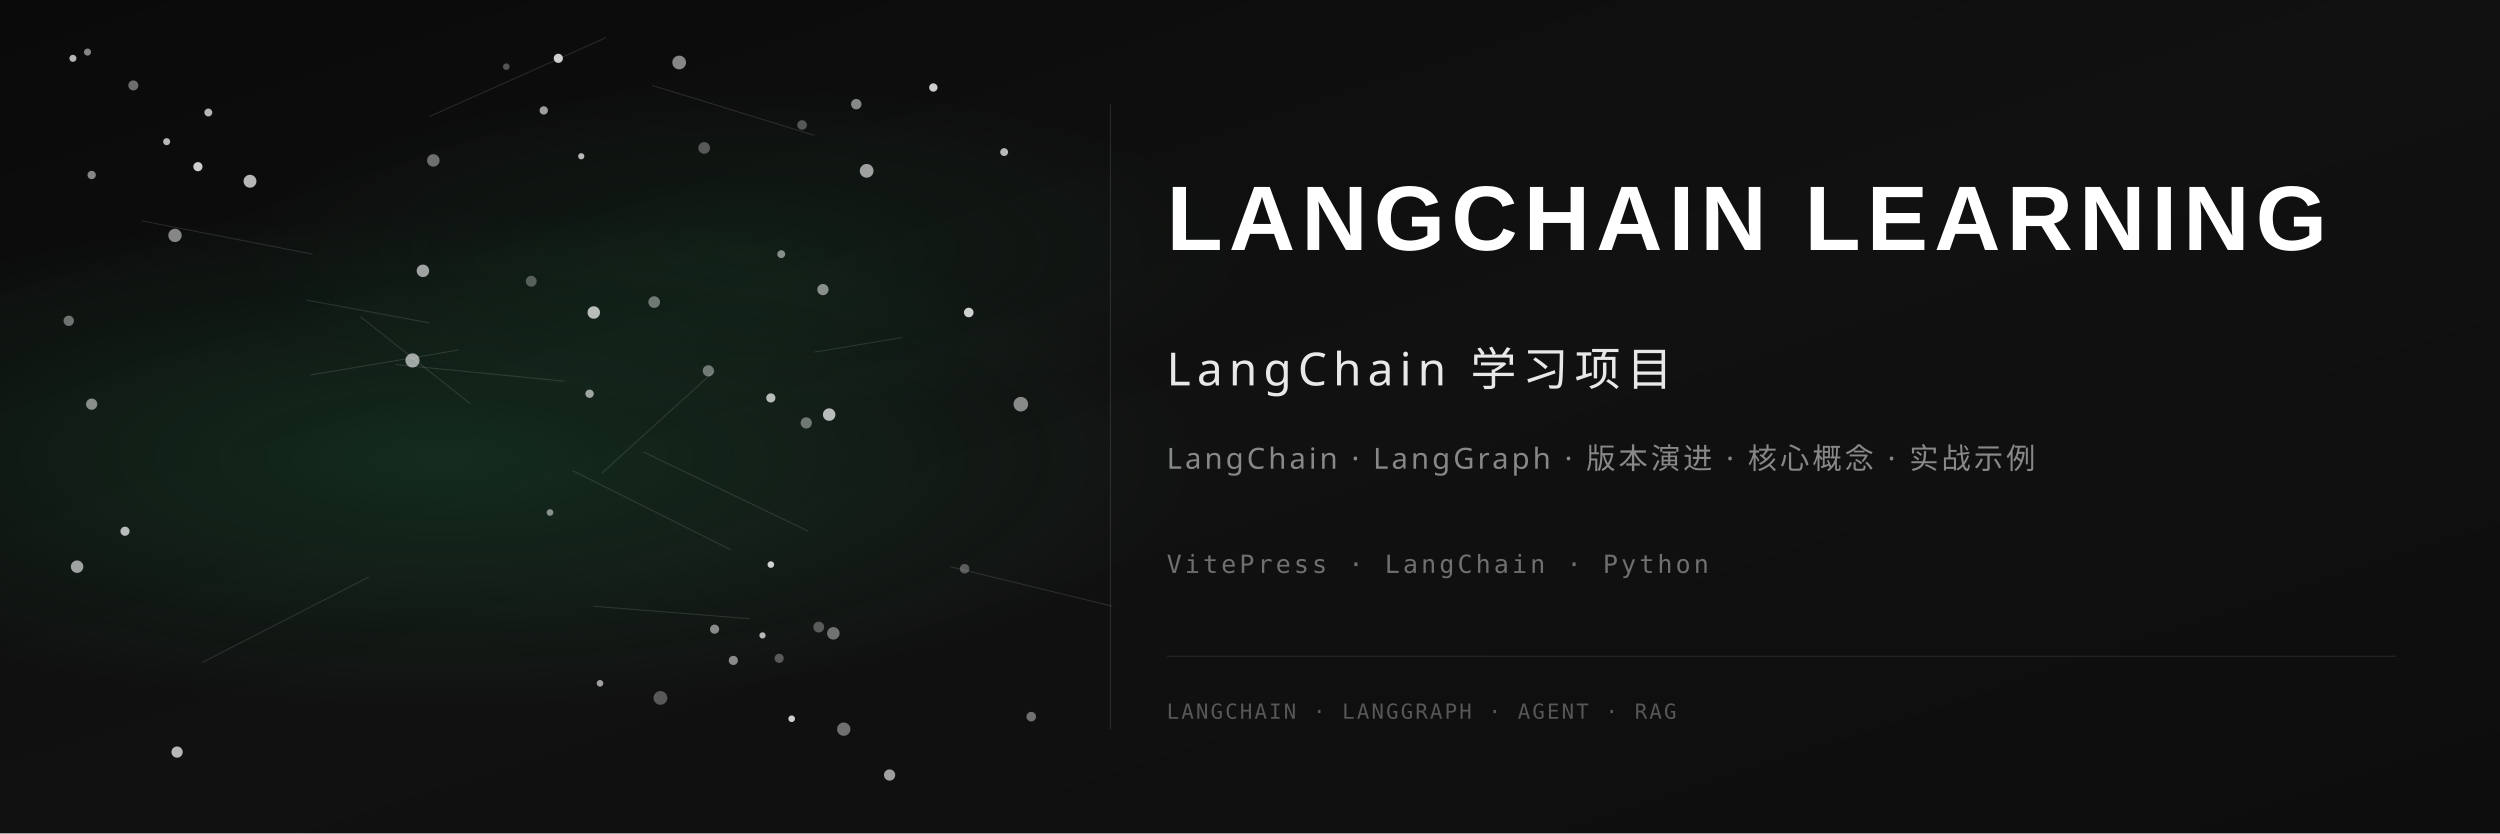
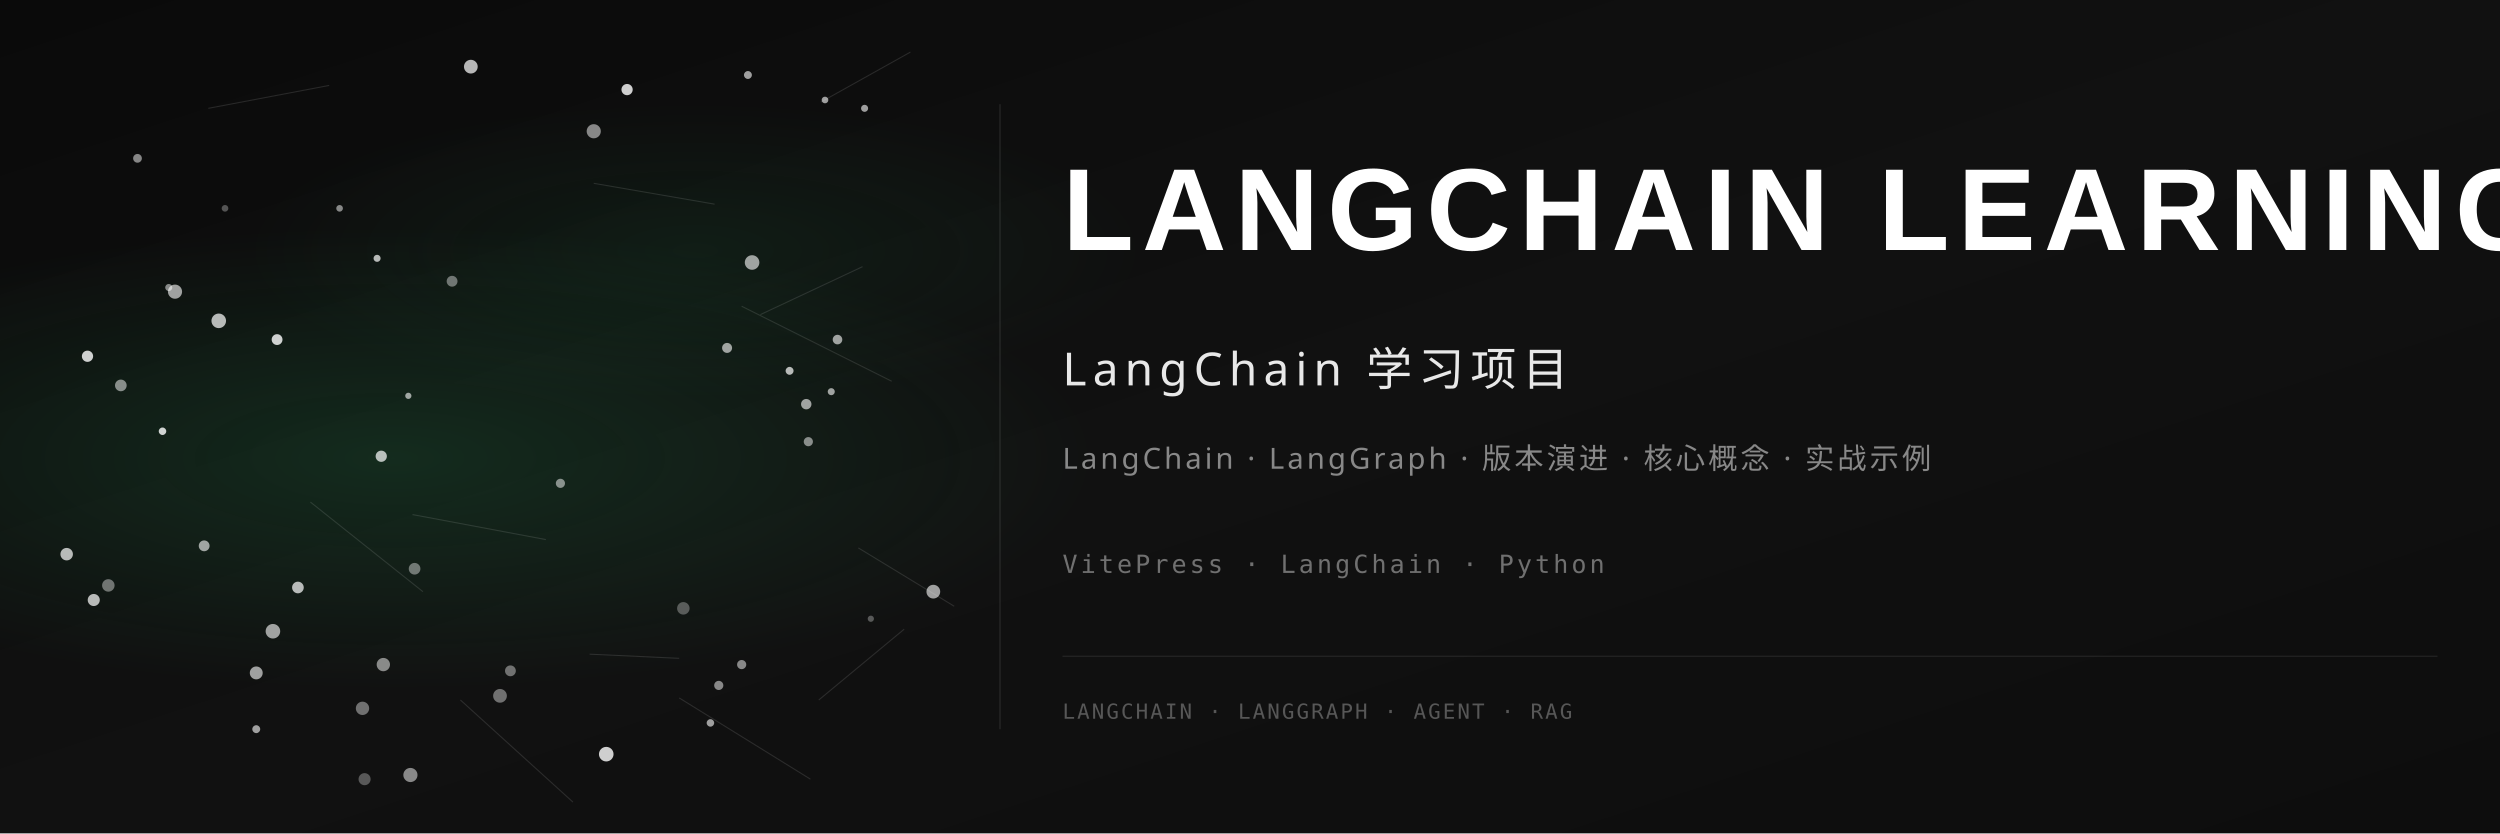
<svg xmlns="http://www.w3.org/2000/svg" viewBox="0 0 1200 400" width="1200" height="400">
  <defs>
    <linearGradient id="bg" x1="0%" y1="0%" x2="100%" y2="100%">
      <stop offset="0%" style="stop-color:#0a0a0a" />
      <stop offset="50%" style="stop-color:#111111" />
      <stop offset="100%" style="stop-color:#0d0d0d" />
    </linearGradient>
-     <radialGradient id="glow1" cx="18%" cy="55%" r="30%">
+     <radialGradient id="glow1" cx="16%" cy="55%" r="28%">
      <stop offset="0%" style="stop-color:#2ECC71;stop-opacity:0.15" />
      <stop offset="100%" style="stop-color:#2ECC71;stop-opacity:0" />
    </radialGradient>
-     <radialGradient id="glow2" cx="30%" cy="30%" r="20%">
+     <radialGradient id="glow2" cx="28%" cy="30%" r="18%">
      <stop offset="0%" style="stop-color:#2ECC71;stop-opacity:0.08" />
      <stop offset="100%" style="stop-color:#2ECC71;stop-opacity:0" />
    </radialGradient>
  </defs>
  <rect width="1200" height="400" fill="url(#bg)" />
  <rect width="1200" height="400" fill="url(#glow1)" />
  <rect width="1200" height="400" fill="url(#glow2)" />
-   <circle cx="387" cy="203" r="2.7" fill="white" opacity="0.4" />
-   <circle cx="405" cy="350" r="3.2" fill="white" opacity="0.4" />
-   <circle cx="285" cy="150" r="3.0" fill="white" opacity="0.7" />
-   <circle cx="352" cy="317" r="2.2" fill="white" opacity="0.5" />
-   <circle cx="64" cy="41" r="2.4" fill="white" opacity="0.4" />
-   <circle cx="264" cy="246" r="1.6" fill="white" opacity="0.5" />
-   <circle cx="411" cy="50" r="2.5" fill="white" opacity="0.5" />
-   <circle cx="268" cy="28" r="2.2" fill="white" opacity="0.8" />
-   <circle cx="370" cy="191" r="2.2" fill="white" opacity="0.7" />
-   <circle cx="398" cy="199" r="3.0" fill="white" opacity="0.7" />
-   <circle cx="80" cy="68" r="1.7" fill="white" opacity="0.7" />
-   <circle cx="448" cy="42" r="2.0" fill="white" opacity="0.8" />
-   <circle cx="60" cy="255" r="2.2" fill="white" opacity="0.7" />
-   <circle cx="261" cy="53" r="2.0" fill="white" opacity="0.6" />
-   <circle cx="85" cy="361" r="2.7" fill="white" opacity="0.7" />
-   <circle cx="465" cy="150" r="2.3" fill="white" opacity="0.8" />
-   <circle cx="416" cy="82" r="3.3" fill="white" opacity="0.6" />
-   <circle cx="374" cy="316" r="2.2" fill="white" opacity="0.3" />
-   <circle cx="95" cy="80" r="2.2" fill="white" opacity="0.8" />
-   <circle cx="482" cy="73" r="1.9" fill="white" opacity="0.7" />
-   <circle cx="35" cy="28" r="1.7" fill="white" opacity="0.7" />
-   <circle cx="340" cy="178" r="2.7" fill="white" opacity="0.4" />
-   <circle cx="375" cy="122" r="1.9" fill="white" opacity="0.5" />
-   <circle cx="120" cy="87" r="3.1" fill="white" opacity="0.7" />
-   <circle cx="343" cy="302" r="2.2" fill="white" opacity="0.5" />
-   <circle cx="370" cy="271" r="1.6" fill="white" opacity="0.8" />
-   <circle cx="385" cy="60" r="2.3" fill="white" opacity="0.3" />
-   <circle cx="400" cy="304" r="3.0" fill="white" opacity="0.4" />
-   <circle cx="42" cy="25" r="1.7" fill="white" opacity="0.5" />
-   <circle cx="84" cy="113" r="3.2" fill="white" opacity="0.5" />
-   <circle cx="283" cy="189" r="2.0" fill="white" opacity="0.6" />
-   <circle cx="317" cy="335" r="3.3" fill="white" opacity="0.3" />
-   <circle cx="490" cy="194" r="3.5" fill="white" opacity="0.5" />
-   <circle cx="37" cy="272" r="3.0" fill="white" opacity="0.6" />
-   <circle cx="198" cy="173" r="3.4" fill="white" opacity="0.6" />
-   <circle cx="44" cy="84" r="2.0" fill="white" opacity="0.5" />
-   <circle cx="243" cy="32" r="1.6" fill="white" opacity="0.3" />
-   <circle cx="279" cy="75" r="1.5" fill="white" opacity="0.7" />
-   <circle cx="44" cy="194" r="2.7" fill="white" opacity="0.5" />
-   <circle cx="395" cy="139" r="2.7" fill="white" opacity="0.5" />
-   <circle cx="366" cy="305" r="1.5" fill="white" opacity="0.7" />
-   <circle cx="255" cy="135" r="2.6" fill="white" opacity="0.3" />
-   <circle cx="314" cy="145" r="2.8" fill="white" opacity="0.4" />
-   <circle cx="380" cy="345" r="1.6" fill="white" opacity="0.8" />
-   <circle cx="393" cy="301" r="2.6" fill="white" opacity="0.3" />
-   <circle cx="427" cy="372" r="2.7" fill="white" opacity="0.6" />
-   <circle cx="326" cy="30" r="3.3" fill="white" opacity="0.5" />
-   <circle cx="33" cy="154" r="2.5" fill="white" opacity="0.4" />
-   <circle cx="495" cy="344" r="2.3" fill="white" opacity="0.4" />
-   <circle cx="288" cy="328" r="1.6" fill="white" opacity="0.6" />
-   <circle cx="208" cy="77" r="3.0" fill="white" opacity="0.4" />
-   <circle cx="463" cy="273" r="2.3" fill="white" opacity="0.3" />
-   <circle cx="100" cy="54" r="1.9" fill="white" opacity="0.7" />
-   <circle cx="338" cy="71" r="2.8" fill="white" opacity="0.3" />
-   <circle cx="203" cy="130" r="3.0" fill="white" opacity="0.6" />
-   <line x1="289" y1="227" x2="343" y2="178" stroke="white" stroke-width="0.5" opacity="0.12" />
-   <line x1="309" y1="217" x2="388" y2="255" stroke="white" stroke-width="0.5" opacity="0.12" />
-   <line x1="285" y1="291" x2="360" y2="297" stroke="white" stroke-width="0.5" opacity="0.12" />
-   <line x1="391" y1="169" x2="433" y2="162" stroke="white" stroke-width="0.5" opacity="0.12" />
-   <line x1="190" y1="175" x2="271" y2="183" stroke="white" stroke-width="0.5" opacity="0.12" />
-   <line x1="173" y1="152" x2="226" y2="194" stroke="white" stroke-width="0.5" opacity="0.12" />
-   <line x1="206" y1="56" x2="291" y2="18" stroke="white" stroke-width="0.5" opacity="0.12" />
-   <line x1="147" y1="144" x2="206" y2="155" stroke="white" stroke-width="0.5" opacity="0.12" />
-   <line x1="97" y1="318" x2="177" y2="277" stroke="white" stroke-width="0.5" opacity="0.12" />
-   <line x1="149" y1="180" x2="220" y2="168" stroke="white" stroke-width="0.5" opacity="0.12" />
-   <line x1="456" y1="272" x2="534" y2="291" stroke="white" stroke-width="0.5" opacity="0.12" />
-   <line x1="313" y1="41" x2="391" y2="65" stroke="white" stroke-width="0.5" opacity="0.12" />
-   <line x1="275" y1="226" x2="351" y2="264" stroke="white" stroke-width="0.5" opacity="0.12" />
-   <line x1="68" y1="106" x2="150" y2="122" stroke="white" stroke-width="0.5" opacity="0.12" />
-   <line x1="533" y1="50" x2="533" y2="350" stroke="white" stroke-width="0.5" opacity="0.12" />
-   <text x="560" y="120" font-family="'SF Pro Display','Helvetica Neue',Arial,sans-serif" font-size="44" font-weight="800" fill="white" letter-spacing="3">LANGCHAIN LEARNING</text>
-   <text x="560" y="185" font-family="'Noto Sans SC','PingFang SC','Microsoft YaHei',sans-serif" font-size="22" font-weight="500" fill="white" opacity="0.9" letter-spacing="3">LangChain 学习项目</text>
-   <text x="560" y="225" font-family="'Noto Sans SC','PingFang SC','Microsoft YaHei',sans-serif" font-size="14" font-weight="300" fill="white" opacity="0.5" letter-spacing="1.5">LangChain · LangGraph · 版本演进 · 核心概念 · 实战示例</text>
-   <text x="560" y="275" font-family="'SF Mono','Fira Code','Consolas',monospace" font-size="12" fill="white" opacity="0.4" letter-spacing="1.5">VitePress · LangChain · Python</text>
-   <line x1="560" y1="315" x2="1150" y2="315" stroke="white" stroke-width="0.5" opacity="0.1" />
-   <text x="560" y="345" font-family="'SF Mono','Fira Code','Consolas',monospace" font-size="10" fill="white" opacity="0.3" letter-spacing="1">LANGCHAIN · LANGGRAPH · AGENT · RAG</text>
+   <circle cx="418" cy="297" r="1.5" fill="white" opacity="0.3" />
+   <circle cx="163" cy="100" r="1.6" fill="white" opacity="0.5" />
+   <circle cx="32" cy="266" r="3.0" fill="white" opacity="0.7" />
+   <circle cx="301" cy="43" r="2.7" fill="white" opacity="0.8" />
+   <circle cx="415" cy="52" r="1.7" fill="white" opacity="0.6" />
+   <circle cx="181" cy="124" r="1.7" fill="white" opacity="0.7" />
+   <circle cx="388" cy="212" r="2.2" fill="white" opacity="0.5" />
+   <circle cx="361" cy="126" r="3.5" fill="white" opacity="0.6" />
+   <circle cx="98" cy="262" r="2.6" fill="white" opacity="0.6" />
+   <circle cx="84" cy="140" r="3.4" fill="white" opacity="0.6" />
+   <circle cx="131" cy="303" r="3.5" fill="white" opacity="0.6" />
+   <circle cx="359" cy="36" r="1.9" fill="white" opacity="0.6" />
+   <circle cx="78" cy="207" r="1.8" fill="white" opacity="0.8" />
+   <circle cx="226" cy="32" r="3.3" fill="white" opacity="0.7" />
+   <circle cx="402" cy="163" r="2.3" fill="white" opacity="0.6" />
+   <circle cx="133" cy="163" r="2.6" fill="white" opacity="0.8" />
+   <circle cx="199" cy="273" r="2.8" fill="white" opacity="0.4" />
+   <circle cx="197" cy="372" r="3.4" fill="white" opacity="0.5" />
+   <circle cx="328" cy="292" r="3.0" fill="white" opacity="0.3" />
+   <circle cx="42" cy="171" r="2.7" fill="white" opacity="0.8" />
+   <circle cx="184" cy="319" r="3.2" fill="white" opacity="0.5" />
+   <circle cx="356" cy="319" r="2.2" fill="white" opacity="0.5" />
+   <circle cx="66" cy="76" r="2.1" fill="white" opacity="0.5" />
+   <circle cx="245" cy="322" r="2.6" fill="white" opacity="0.4" />
+   <circle cx="175" cy="374" r="2.9" fill="white" opacity="0.3" />
+   <circle cx="399" cy="188" r="1.7" fill="white" opacity="0.6" />
+   <circle cx="448" cy="284" r="3.3" fill="white" opacity="0.6" />
+   <circle cx="45" cy="288" r="2.9" fill="white" opacity="0.7" />
+   <circle cx="291" cy="362" r="3.5" fill="white" opacity="0.8" />
+   <circle cx="341" cy="347" r="1.8" fill="white" opacity="0.6" />
+   <circle cx="345" cy="329" r="2.2" fill="white" opacity="0.5" />
+   <circle cx="105" cy="154" r="3.5" fill="white" opacity="0.7" />
+   <circle cx="52" cy="281" r="3.0" fill="white" opacity="0.4" />
+   <circle cx="174" cy="340" r="3.2" fill="white" opacity="0.4" />
+   <circle cx="387" cy="194" r="2.5" fill="white" opacity="0.6" />
+   <circle cx="143" cy="282" r="2.8" fill="white" opacity="0.7" />
+   <circle cx="183" cy="219" r="2.7" fill="white" opacity="0.7" />
+   <circle cx="123" cy="350" r="1.9" fill="white" opacity="0.6" />
+   <circle cx="285" cy="63" r="3.4" fill="white" opacity="0.5" />
+   <circle cx="81" cy="138" r="1.7" fill="white" opacity="0.5" />
+   <circle cx="379" cy="178" r="1.9" fill="white" opacity="0.7" />
+   <circle cx="108" cy="100" r="1.6" fill="white" opacity="0.3" />
+   <circle cx="240" cy="334" r="3.3" fill="white" opacity="0.4" />
+   <circle cx="269" cy="232" r="2.2" fill="white" opacity="0.5" />
+   <circle cx="217" cy="135" r="2.6" fill="white" opacity="0.4" />
+   <circle cx="123" cy="323" r="3.1" fill="white" opacity="0.6" />
+   <circle cx="349" cy="167" r="2.4" fill="white" opacity="0.6" />
+   <circle cx="396" cy="48" r="1.6" fill="white" opacity="0.6" />
+   <circle cx="196" cy="190" r="1.5" fill="white" opacity="0.6" />
+   <circle cx="58" cy="185" r="2.8" fill="white" opacity="0.5" />
+   <line x1="394" y1="49" x2="437" y2="25" stroke="white" stroke-width="0.5" opacity="0.12" />
+   <line x1="356" y1="147" x2="428" y2="183" stroke="white" stroke-width="0.5" opacity="0.12" />
+   <line x1="393" y1="336" x2="434" y2="302" stroke="white" stroke-width="0.5" opacity="0.12" />
+   <line x1="365" y1="151" x2="414" y2="128" stroke="white" stroke-width="0.5" opacity="0.12" />
+   <line x1="283" y1="314" x2="326" y2="316" stroke="white" stroke-width="0.5" opacity="0.12" />
+   <line x1="412" y1="263" x2="458" y2="291" stroke="white" stroke-width="0.5" opacity="0.12" />
+   <line x1="198" y1="247" x2="262" y2="259" stroke="white" stroke-width="0.5" opacity="0.12" />
+   <line x1="100" y1="52" x2="158" y2="41" stroke="white" stroke-width="0.5" opacity="0.12" />
+   <line x1="149" y1="241" x2="203" y2="284" stroke="white" stroke-width="0.5" opacity="0.12" />
+   <line x1="326" y1="335" x2="389" y2="374" stroke="white" stroke-width="0.5" opacity="0.12" />
+   <line x1="221" y1="336" x2="275" y2="385" stroke="white" stroke-width="0.5" opacity="0.12" />
+   <line x1="285" y1="88" x2="343" y2="98" stroke="white" stroke-width="0.5" opacity="0.12" />
+   <line x1="480" y1="50" x2="480" y2="350" stroke="white" stroke-width="0.5" opacity="0.12" />
+   <text x="510" y="120" font-family="'SF Pro Display','Helvetica Neue',Arial,sans-serif" font-size="56" font-weight="800" fill="white" letter-spacing="4">LANGCHAIN LEARNING</text>
+   <text x="510" y="185" font-family="'Noto Sans SC','PingFang SC','Microsoft YaHei',sans-serif" font-size="22" font-weight="500" fill="white" opacity="0.9" letter-spacing="3">LangChain 学习项目</text>
+   <text x="510" y="225" font-family="'Noto Sans SC','PingFang SC','Microsoft YaHei',sans-serif" font-size="14" font-weight="300" fill="white" opacity="0.5" letter-spacing="1.5">LangChain · LangGraph · 版本演进 · 核心概念 · 实战示例</text>
+   <text x="510" y="275" font-family="'SF Mono','Fira Code','Consolas',monospace" font-size="12" fill="white" opacity="0.4" letter-spacing="1.5">VitePress · LangChain · Python</text>
+   <line x1="510" y1="315" x2="1170" y2="315" stroke="white" stroke-width="0.5" opacity="0.1" />
+   <text x="510" y="345" font-family="'SF Mono','Fira Code','Consolas',monospace" font-size="10" fill="white" opacity="0.3" letter-spacing="1">LANGCHAIN · LANGGRAPH · AGENT · RAG</text>
</svg>
